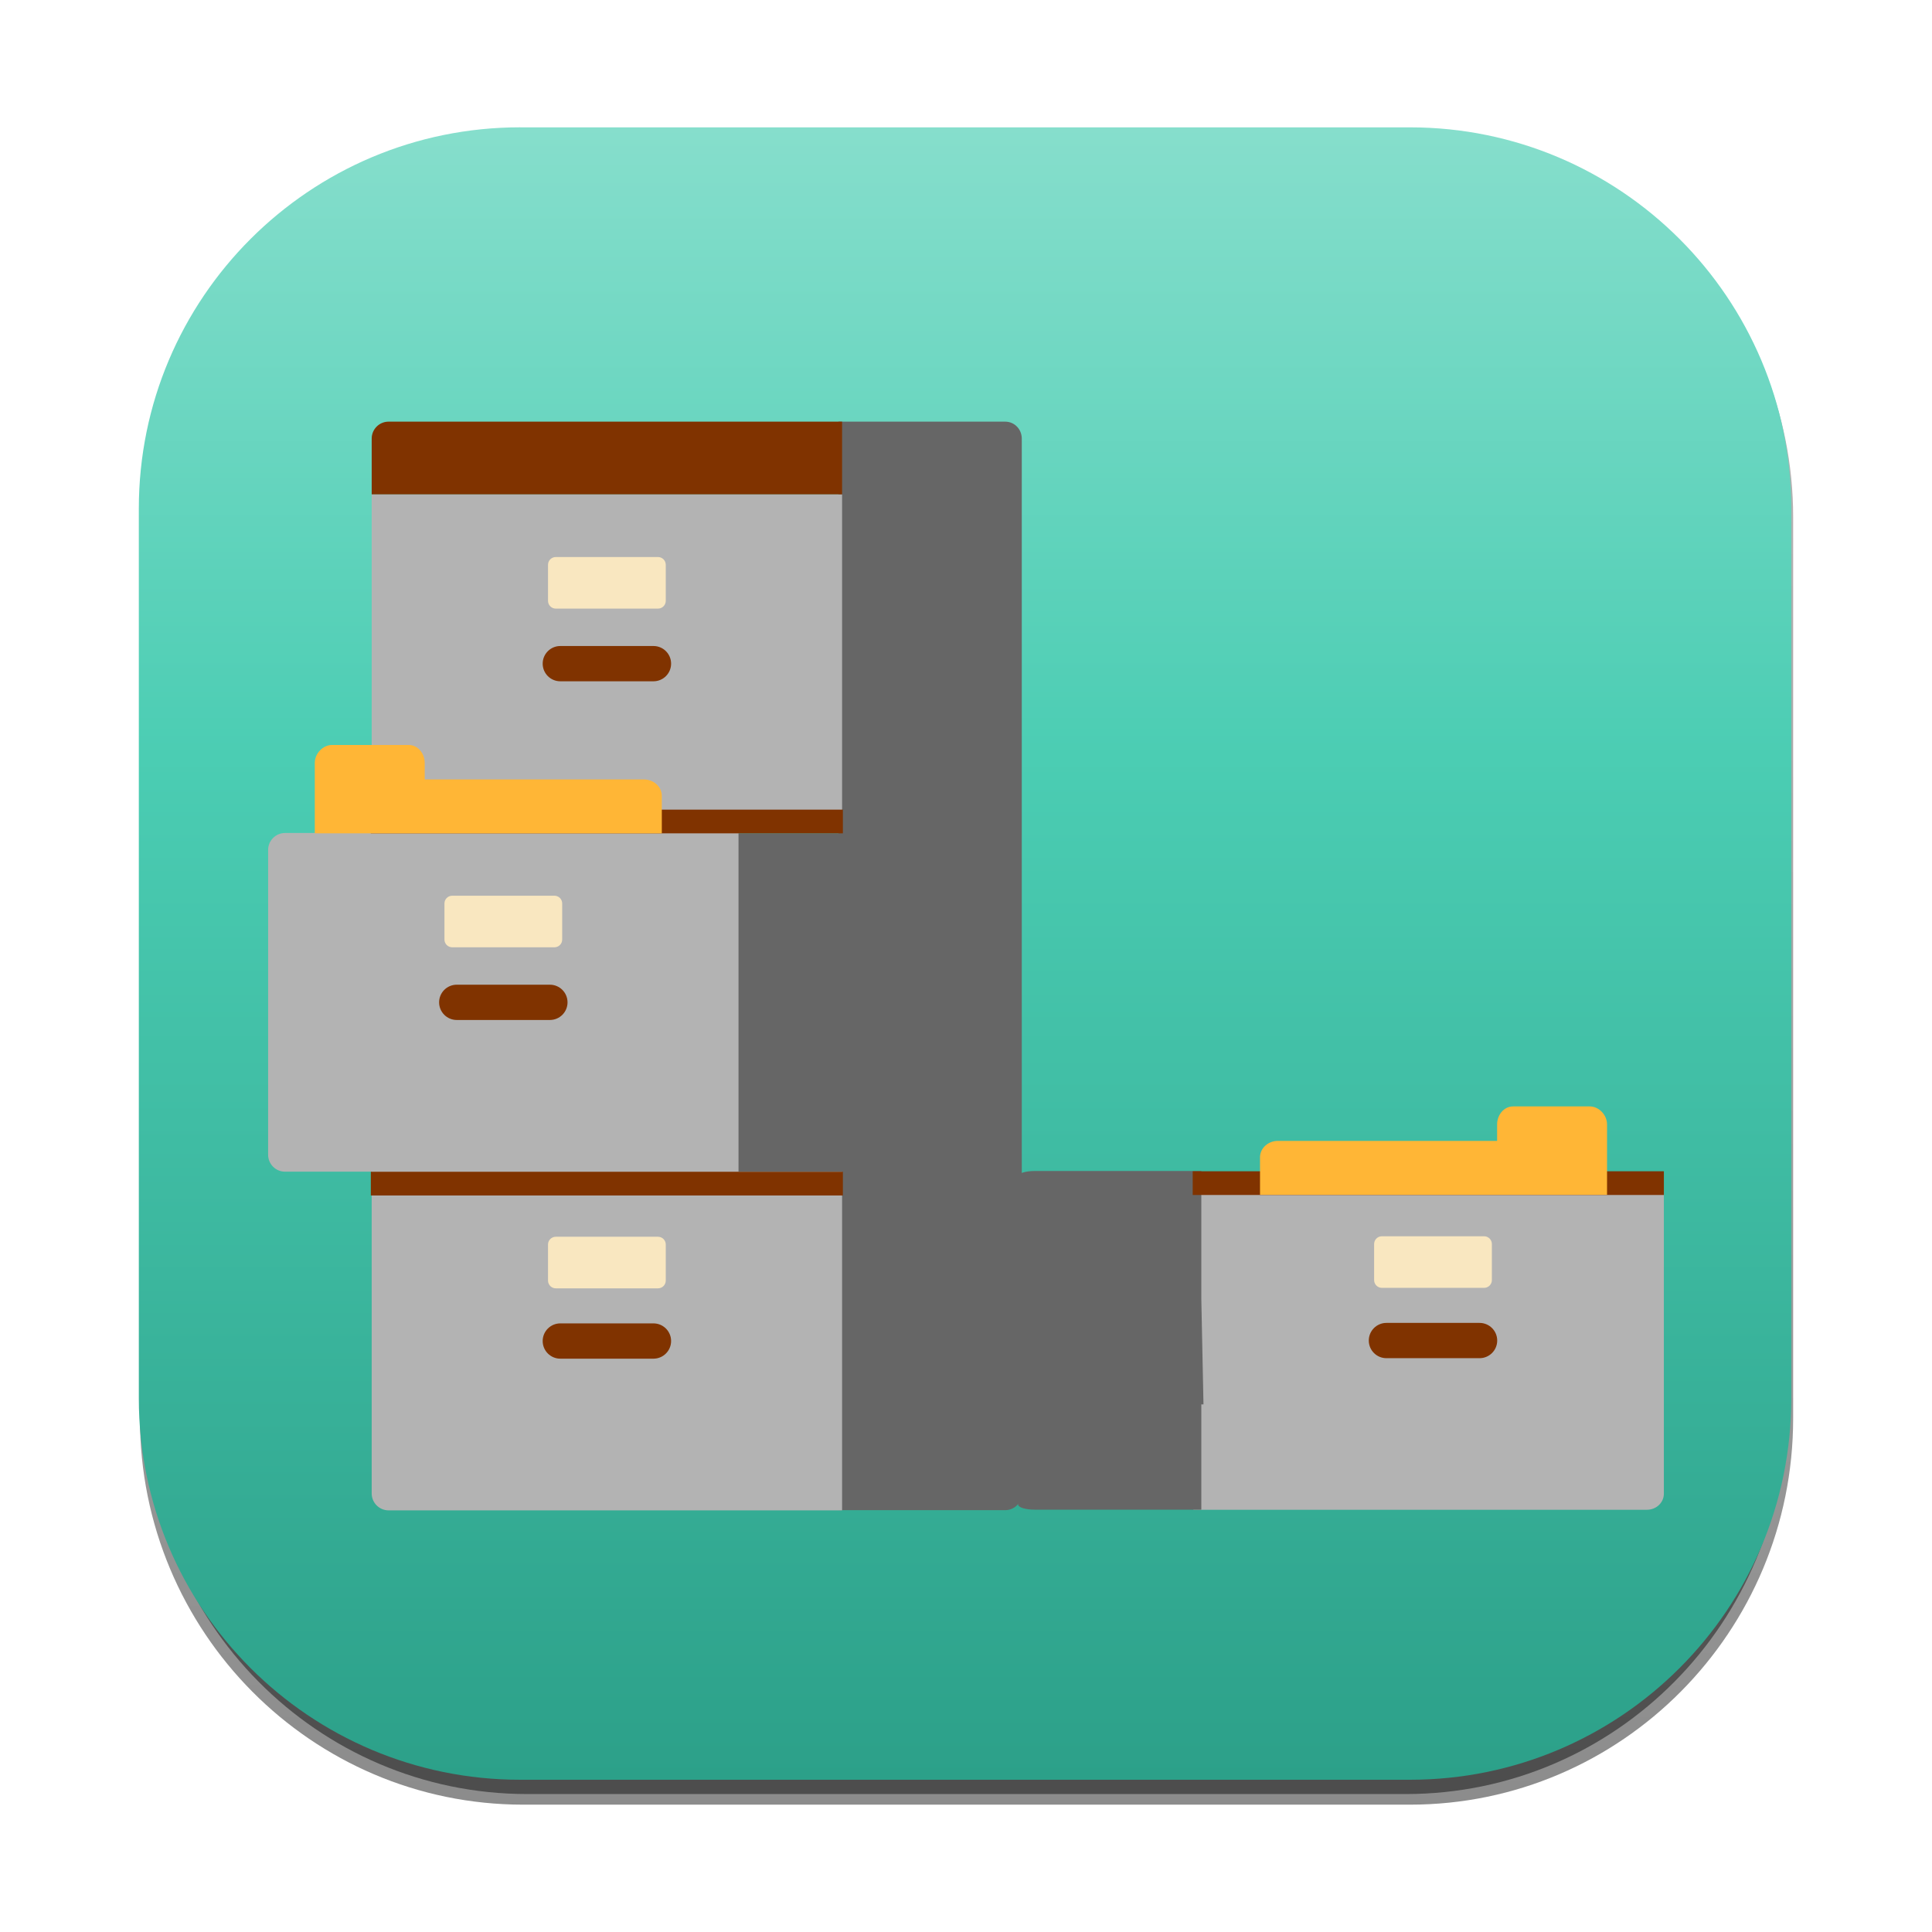
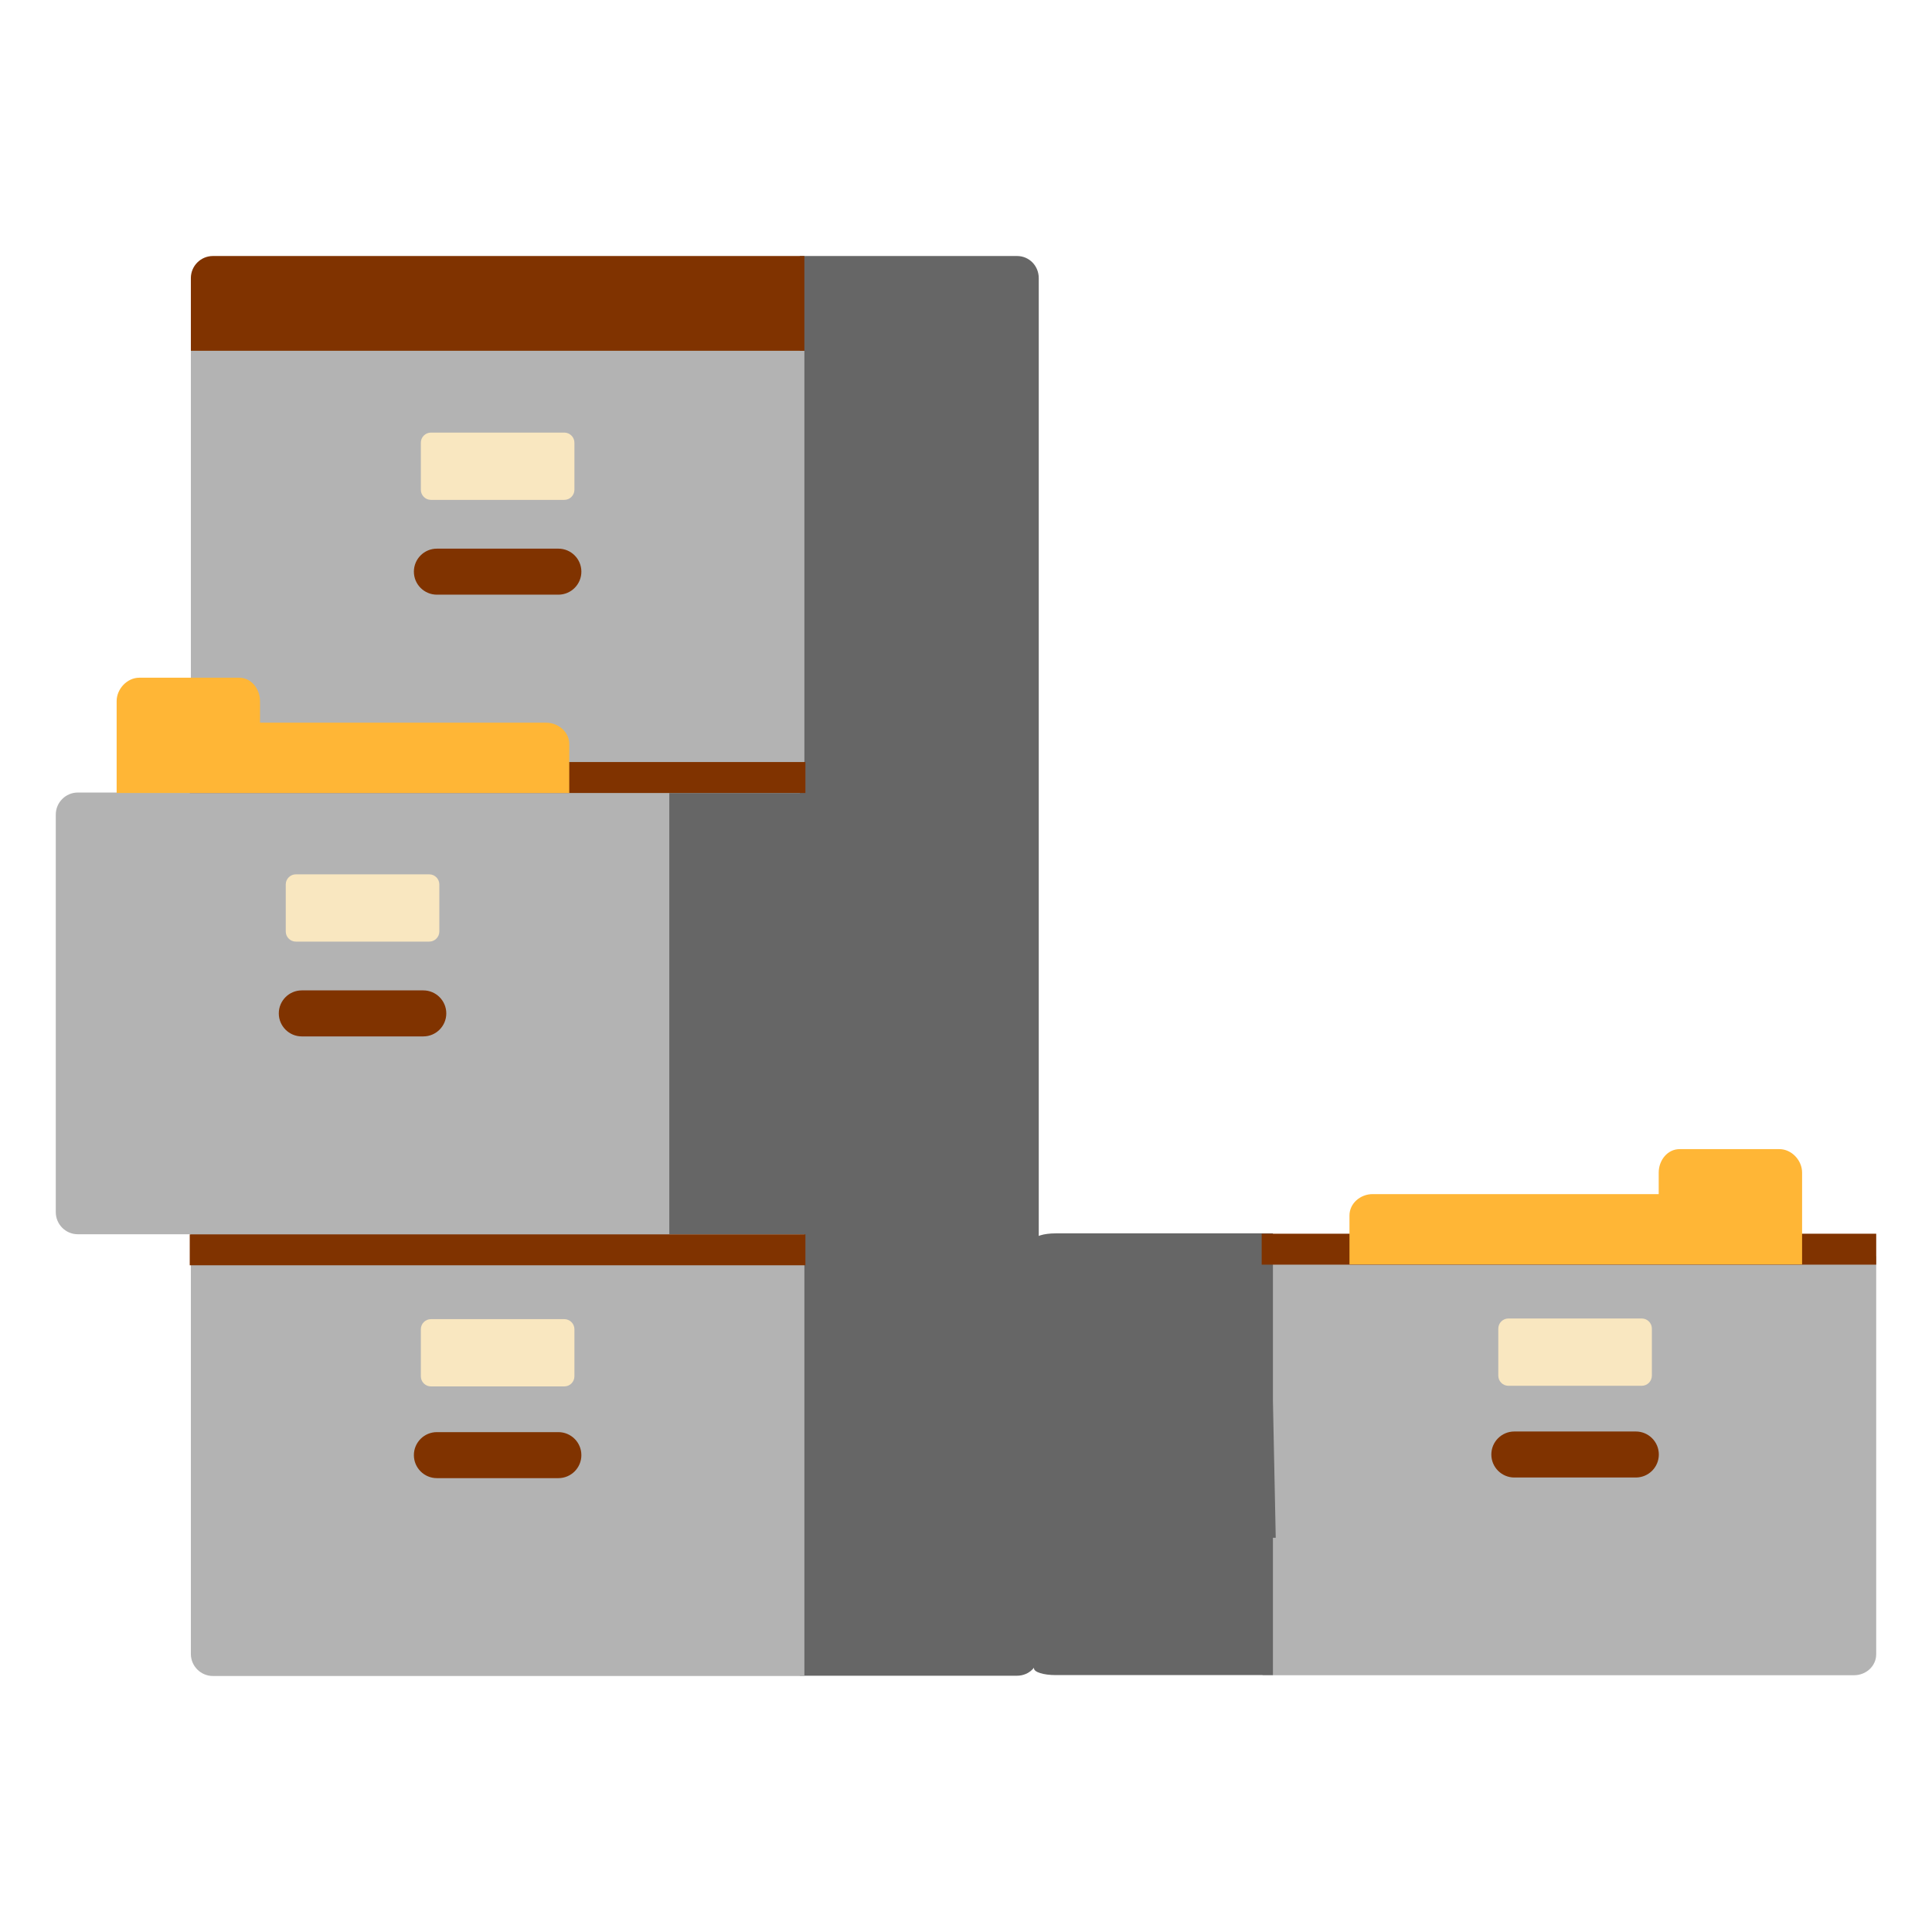
<svg xmlns="http://www.w3.org/2000/svg" xmlns:xlink="http://www.w3.org/1999/xlink" width="256" height="256" viewBox="0 0 67.733 67.733" version="1.1" id="svg7448">
  <defs id="defs7442">
    <linearGradient gradientTransform="matrix(0.1973433,0,0,-0.1982355,166.7702,195.8203)" y2="666.568" x2="-460.233" y1="370.539" x1="-460.233" gradientUnits="userSpaceOnUse" id="rect3438-6-0-6-7-2_60_-80">
      <stop id="stop29185" style="stop-color:#000000" offset="0" />
      <stop id="stop29187" style="stop-color:#000000;stop-opacity:0.588" offset="1" />
    </linearGradient>
    <linearGradient gradientTransform="matrix(0.1956185,0,0,-0.1966296,164.3919,195.0493)" y2="668.217" x2="-452.133" y1="371.534" x1="-452.133" gradientUnits="userSpaceOnUse" id="rect3438-6-0-1-1_60_-262">
      <stop id="stop29191" style="stop-color:#000000" offset="0" />
      <stop id="stop29193" style="stop-color:#000000;stop-opacity:0.588" offset="1" />
    </linearGradient>
    <linearGradient gradientTransform="matrix(0.198176,0,0,-0.198176,-75.83495,48.79984)" y2="-366.809" x2="765.627" y1="-74.489" x1="765.627" gradientUnits="userSpaceOnUse" id="XMLID_140_-06">
      <stop id="stop29198" style="stop-color:#86decc;stop-opacity:1" offset="0" />
      <stop id="stop29204" style="stop-color:#4bcdb3;stop-opacity:1" offset="0.38" />
      <stop id="stop29206" style="stop-color:#2ca089;stop-opacity:1" offset="1" />
    </linearGradient>
    <linearGradient id="linearGradient7404" gradientUnits="userSpaceOnUse" x1="-460.233" y1="370.539" x2="-460.233" y2="666.568" gradientTransform="matrix(0.9954,0,0,-0.9999,607.6064,666.5718)">
      <stop offset="0" style="stop-color:#000000" id="stop7400" />
      <stop offset="1" style="stop-color:#000000;stop-opacity:0.588" id="stop7402" />
    </linearGradient>
    <linearGradient id="linearGradient7411" gradientUnits="userSpaceOnUse" x1="-452.133" y1="371.534" x2="-452.133" y2="668.217" gradientTransform="matrix(0.9867,0,0,-0.9918,595.6101,662.6824)">
      <stop offset="0" style="stop-color:#000000" id="stop7407" />
      <stop offset="1" style="stop-color:#000000;stop-opacity:0.588" id="stop7409" />
    </linearGradient>
    <linearGradient gradientTransform="matrix(0.9996,0,0,-0.9996,-616.0945,-74.9999)" y2="-366.809" x2="765.627" y1="-74.489" x1="765.627" gradientUnits="userSpaceOnUse" id="linearGradient7424">
      <stop id="stop7414" style="stop-color:#006cf9;stop-opacity:1" offset="0" />
      <stop id="stop7416" style="stop-color:#0053c2;stop-opacity:1" offset="0.347" />
      <stop id="stop7418" style="stop-color:#0047a6;stop-opacity:1" offset="0.606" />
      <stop id="stop7420" style="stop-color:#003884;stop-opacity:1" offset="0.841" />
      <stop id="stop7422" style="stop-color:#003580;stop-opacity:1" offset="1" />
    </linearGradient>
    <linearGradient x1="12.274" y1="32.416" x2="35.391" gradientUnits="userSpaceOnUse" y2="14.203" id="linearGradient3435">
      <stop offset="0" style="stop-color:#ffffc8" id="stop3437" />
      <stop offset="1" style="stop-color:#9a91ef;stop-opacity:0" id="stop3439" />
    </linearGradient>
    <linearGradient id="linearGradient4236">
      <stop offset="0" style="stop-color:#ffffff;stop-opacity:.327" id="stop4238" />
      <stop offset="1" style="stop-color:#ffffff;stop-opacity:.604" id="stop4240" />
    </linearGradient>
    <linearGradient x1="48" y1="72" x2="48" y2="24" id="linearGradient3856" xlink:href="#linearGradient4081" gradientUnits="userSpaceOnUse" gradientTransform="matrix(0.2645833,0,0,0.2645833,128.3733,136.7369)" />
    <linearGradient id="linearGradient4081">
      <stop id="stop4083" style="stop-color:#aaaaaa;stop-opacity:1" offset="0" />
      <stop id="stop4085" style="stop-color:#f0f0f0;stop-opacity:1" offset="1" />
    </linearGradient>
    <linearGradient x1="27" y1="48" x2="69" y2="48" id="linearGradient3940" xlink:href="#linearGradient4081" gradientUnits="userSpaceOnUse" gradientTransform="matrix(0,-0.2645833,0.2645833,0,101.915,163.1952)" />
  </defs>
  <g id="layer1" transform="translate(-42.06082,-59.09749)">
-     <path id="rect3438-6-0-6-7-2_30_" enable-background="new    " d="m 60.403,63.683 h 31.087 c 7.421,0 13.436,6.063 13.436,13.542 v 31.599 c 0,7.479 -6.016,13.542 -13.436,13.542 H 60.403 c -7.421,0 -13.436,-6.063 -13.436,-13.542 V 77.225 C 46.966,69.746 52.982,63.683 60.403,63.683 Z" style="opacity:0.45;fill:url(#rect3438-6-0-6-7-2_60_-80);stroke-width:0.198" />
-     <path id="rect3438-6-0-1-1_30_" enable-background="new    " d="m 60.546,63.658 h 30.8 c 7.361,0 13.328,6.027 13.328,13.462 v 31.412 c 0,7.435 -5.967,13.462 -13.328,13.462 H 60.546 c -7.361,0 -13.328,-6.027 -13.328,-13.462 V 77.12 c 1.98e-4,-7.435 5.967,-13.462 13.328,-13.462 z" style="opacity:0.45;fill:url(#rect3438-6-0-1-1_60_-262);stroke-width:0.198" />
-     <path style="fill:url(#XMLID_140_-06);stroke-width:0.198" d="m 60.297,63.562 h 31.194 c 7.383,0 13.369,5.985 13.369,13.369 v 31.193 c 0,7.383 -5.986,13.369 -13.369,13.369 H 60.297 c -7.383,0 -13.369,-5.985 -13.369,-13.369 V 76.93 c 0,-7.383 5.985,-13.369 13.369,-13.369 z" id="XMLID_3584_" />
-     <g id="g988" transform="matrix(1.75706,0,0,1.75706,185.9274,-210.4247)">
-       <g transform="matrix(1.849306,0,0,1.849306,-80.74723,145.7572)" id="g6071">
-         <g style="fill:#666666;stroke:#ff0000;stroke-width:0.499;stroke-miterlimit:4;stroke-dasharray:none;stroke-opacity:0" transform="matrix(0.02325627,0,0,0.02325627,0.01676398,8.562455)" id="Layer_2">
-           <path style="fill:#666666;fill-opacity:1;stroke:#ff0000;stroke-width:0.499;stroke-miterlimit:4;stroke-dasharray:none;stroke-opacity:0" d="M 439.282,5 H 362 v 191 h -48 v 157 h 48 v 157 h 77.282 c 4.339,0 7.718,-3.417 7.718,-7.756 V 12.855 C 447,8.516 443.621,5 439.282,5 Z" id="path2950" />
-         </g>
-         <g transform="matrix(0.02325627,0,0,0.02325627,0.01676398,8.562455)" id="Layer_3" style="fill:#b3b3b3;fill-opacity:1;stroke:#ff0000;stroke-width:0.499;stroke-miterlimit:4;stroke-dasharray:none;stroke-opacity:0">
-           <path style="fill:#b3b3b3;fill-opacity:1;stroke:#ff0000;stroke-width:0.499;stroke-miterlimit:4;stroke-dasharray:none;stroke-opacity:0" d="M 363.636,195.842 H 145.402 V 38.714 h 218.235 v 157.128 z m 0,157.129 H 145.402 v 149.272 c 0,4.339 3.517,7.856 7.856,7.856 H 363.636 Z M 315.586,195.842 H 105.208 c -4.339,0 -7.856,3.517 -7.856,7.856 v 141.416 c 0,4.339 3.517,7.856 7.856,7.856 h 210.378 z" id="path2953" />
-         </g>
-         <g style="stroke:#ff0000;stroke-width:0.499;stroke-miterlimit:4;stroke-dasharray:none;stroke-opacity:0" transform="matrix(0.02325627,0,0,0.02325627,0.01676398,8.562455)" id="Layer_4">
-           <path style="fill:#f9e7c0;stroke:#ff0000;stroke-width:0.499;stroke-miterlimit:4;stroke-dasharray:none;stroke-opacity:0" d="m 281.832,71.412 v 16.731 c 0,1.988 -1.612,3.6 -3.6,3.6 h -47.427 c -1.988,0 -3.6,-1.612 -3.6,-3.6 V 71.412 c 0,-1.988 1.612,-3.6 3.6,-3.6 h 47.427 c 1.989,0 3.6,1.611 3.6,3.6 z m -3.6,311.748 h -47.427 c -1.988,0 -3.6,1.612 -3.6,3.6 v 16.731 c 0,1.988 1.612,3.6 3.6,3.6 h 47.427 c 1.988,0 3.6,-1.612 3.6,-3.6 V 386.76 c 0,-1.988 -1.611,-3.6 -3.6,-3.6 z m -48.05,-158.22 h -47.427 c -1.988,0 -3.6,1.612 -3.6,3.6 v 16.731 c 0,1.988 1.612,3.6 3.6,3.6 h 47.427 c 1.988,0 3.6,-1.612 3.6,-3.6 V 228.54 c 0,-1.988 -1.611,-3.6 -3.6,-3.6 z" id="path2956" />
-         </g>
-         <g style="fill:#803300;fill-opacity:1;stroke:#ff0000;stroke-width:0.499;stroke-miterlimit:4;stroke-dasharray:none;stroke-opacity:0" transform="matrix(0.02325627,0,0,0.02325627,0.01676398,8.562455)" id="Layer_5">
-           <path style="fill:#803300;fill-opacity:1;stroke:#ff0000;stroke-width:0.499;stroke-miterlimit:4;stroke-dasharray:none;stroke-opacity:0" d="m 276.124,125.461 h -43.21 c -4.52,0 -8.184,-3.664 -8.184,-8.184 0,-4.52 3.664,-8.184 8.184,-8.184 h 43.21 c 4.52,0 8.184,3.664 8.184,8.184 0,4.52 -3.664,8.184 -8.184,8.184 z m 8.184,306.075 c 0,-4.52 -3.664,-8.184 -8.184,-8.184 h -43.21 c -4.52,0 -8.184,3.664 -8.184,8.184 0,4.52 3.664,8.184 8.184,8.184 h 43.21 c 4.52,0 8.184,-3.664 8.184,-8.184 z m -48.05,-157.129 c 0,-4.52 -3.664,-8.184 -8.184,-8.184 h -43.21 c -4.52,0 -8.184,3.664 -8.184,8.184 0,4.52 3.664,8.184 8.184,8.184 h 43.21 c 4.52,0 8.184,-3.664 8.184,-8.184 z" id="path2959" />
-         </g>
-         <g style="fill:#803300;stroke:#ff0000;stroke-width:0.499;stroke-miterlimit:4;stroke-dasharray:none;stroke-opacity:0" transform="matrix(0.02325627,0,0,0.02325627,0.01676398,8.562455)" id="Layer_6">
-           <path style="fill:#803300;fill-opacity:1;stroke:#ff0000;stroke-width:0.499;stroke-miterlimit:4;stroke-dasharray:none;stroke-opacity:0" d="M 363.636,38.714 H 145.402 V 12.855 c 0,-4.339 3.517,-7.856 7.856,-7.856 H 363.636 Z M 316,196 h 48 V 185 H 145 v 11 z M 145,353 v 11 h 219 v -11" id="path2962" />
-         </g>
-         <g style="stroke:#ff0000;stroke-width:0.499;stroke-miterlimit:4;stroke-dasharray:none;stroke-opacity:0" transform="matrix(0.02325627,0,0,0.02325627,0.01676398,8.562455)" id="Layer_7">
-           <path style="fill:#ffb636;stroke:#ff0000;stroke-width:0.499;stroke-miterlimit:4;stroke-dasharray:none;stroke-opacity:0" d="M 271.752,171 H 170 v -7.668 C 170,158.993 166.902,155 162.563,155 h -35.5 c -4.339,0 -8.063,3.993 -8.063,8.332 v 7.42 8.729 V 196 H 280 V 178.608 C 280,174.269 276.091,171 271.752,171 Z" id="path2965" />
-         </g>
-         <path id="path2953-8" d="m 12.265,16.952 h 5.075 v 3.294 c 0,0.096 -0.082,0.173 -0.183,0.173 h -4.893 z" style="fill:#b3b3b3;fill-opacity:1;stroke:#ff0000;stroke-width:0.012;stroke-miterlimit:4;stroke-dasharray:none;stroke-opacity:0" />
-         <g id="g3631" style="stroke:#ff0000;stroke-width:0.117;stroke-miterlimit:4;stroke-dasharray:none;stroke-opacity:0" transform="matrix(0.09913956,0,0,0.09913956,29.47528,-0.5877343)">
-           <g style="fill:#666666;fill-opacity:1;stroke:#ff0000;stroke-width:0.895;stroke-miterlimit:4;stroke-dasharray:none;stroke-opacity:0" id="Layer_2-5" transform="matrix(-0.2345811,0,0,0.07298724,-87.82574,174.6562)">
-             <path id="path2950-7" d="M 439.282,5 H 362 v 191 0 l -1,157 h 1 v 157 h 77.282 c 4.339,0 7.718,-3.417 7.718,-7.756 V 12.855 C 447,8.516 443.621,5 439.282,5 Z" style="fill:#666666;fill-opacity:1;stroke:#ff0000;stroke-width:0.895;stroke-miterlimit:4;stroke-dasharray:none;stroke-opacity:0" />
+     <g id="g907" transform="matrix(1.304262,0,0,1.304262,-23.10184,-28.28545)">
+       <g transform="matrix(1.75706,0,0,1.75706,185.9274,-210.4247)" id="g988">
+         <g id="g6071" transform="matrix(1.849306,0,0,1.849306,-80.74723,145.7572)">
+           <g id="Layer_2" transform="matrix(0.02325627,0,0,0.02325627,0.01676398,8.562455)" style="fill:#666666;stroke:#ff0000;stroke-width:0.499;stroke-miterlimit:4;stroke-dasharray:none;stroke-opacity:0">
+             <path id="path2950" d="M 439.282,5 H 362 v 191 h -48 v 157 h 48 v 157 h 77.282 c 4.339,0 7.718,-3.417 7.718,-7.756 V 12.855 C 447,8.516 443.621,5 439.282,5 Z" style="fill:#666666;fill-opacity:1;stroke:#ff0000;stroke-width:0.499;stroke-miterlimit:4;stroke-dasharray:none;stroke-opacity:0" />
          </g>
-           <g id="Layer_4-1" transform="matrix(-0.2345811,0,0,0.2345811,-87.82574,92.24335)" style="stroke:#ff0000;stroke-width:0.499;stroke-miterlimit:4;stroke-dasharray:none;stroke-opacity:0">
-             <path id="path2956-9" d="m 278.232,383.16 h -47.427 c -1.988,0 -3.6,1.612 -3.6,3.6 v 16.731 c 0,1.988 1.612,3.6 3.6,3.6 h 47.427 c 1.988,0 3.6,-1.612 3.6,-3.6 V 386.76 c 0,-1.988 -1.611,-3.6 -3.6,-3.6 z" style="fill:#f9e7c0;stroke:#ff0000;stroke-width:0.499;stroke-miterlimit:4;stroke-dasharray:none;stroke-opacity:0" />
+           <g style="fill:#b3b3b3;fill-opacity:1;stroke:#ff0000;stroke-width:0.499;stroke-miterlimit:4;stroke-dasharray:none;stroke-opacity:0" id="Layer_3" transform="matrix(0.02325627,0,0,0.02325627,0.01676398,8.562455)">
+             <path id="path2953" d="M 363.636,195.842 H 145.402 V 38.714 h 218.235 v 157.128 z m 0,157.129 H 145.402 v 149.272 c 0,4.339 3.517,7.856 7.856,7.856 H 363.636 Z M 315.586,195.842 H 105.208 c -4.339,0 -7.856,3.517 -7.856,7.856 v 141.416 c 0,4.339 3.517,7.856 7.856,7.856 h 210.378 z" style="fill:#b3b3b3;fill-opacity:1;stroke:#ff0000;stroke-width:0.499;stroke-miterlimit:4;stroke-dasharray:none;stroke-opacity:0" />
          </g>
-           <g id="Layer_5-9" transform="matrix(-0.2345811,0,0,0.2345811,-87.82574,92.24335)" style="fill:#803300;fill-opacity:1;stroke:#ff0000;stroke-width:0.499;stroke-miterlimit:4;stroke-dasharray:none;stroke-opacity:0">
-             <path id="path2959-7" d="m 284.308,431.536 c 0,-4.52 -3.664,-8.184 -8.184,-8.184 h -43.21 c -4.52,0 -8.184,3.664 -8.184,8.184 0,4.52 3.664,8.184 8.184,8.184 h 43.21 c 4.52,0 8.184,-3.664 8.184,-8.184 z" style="fill:#803300;fill-opacity:1;stroke:#ff0000;stroke-width:0.499;stroke-miterlimit:4;stroke-dasharray:none;stroke-opacity:0" />
+           <g id="Layer_4" transform="matrix(0.02325627,0,0,0.02325627,0.01676398,8.562455)" style="stroke:#ff0000;stroke-width:0.499;stroke-miterlimit:4;stroke-dasharray:none;stroke-opacity:0">
+             <path id="path2956" d="m 281.832,71.412 v 16.731 c 0,1.988 -1.612,3.6 -3.6,3.6 h -47.427 c -1.988,0 -3.6,-1.612 -3.6,-3.6 V 71.412 c 0,-1.988 1.612,-3.6 3.6,-3.6 h 47.427 c 1.989,0 3.6,1.611 3.6,3.6 z m -3.6,311.748 h -47.427 c -1.988,0 -3.6,1.612 -3.6,3.6 v 16.731 c 0,1.988 1.612,3.6 3.6,3.6 h 47.427 c 1.988,0 3.6,-1.612 3.6,-3.6 V 386.76 c 0,-1.988 -1.611,-3.6 -3.6,-3.6 z m -48.05,-158.22 h -47.427 c -1.988,0 -3.6,1.612 -3.6,3.6 v 16.731 c 0,1.988 1.612,3.6 3.6,3.6 h 47.427 c 1.988,0 3.6,-1.612 3.6,-3.6 V 228.54 c 0,-1.988 -1.611,-3.6 -3.6,-3.6 z" style="fill:#f9e7c0;stroke:#ff0000;stroke-width:0.499;stroke-miterlimit:4;stroke-dasharray:none;stroke-opacity:0" />
          </g>
-           <g style="fill:#803300;fill-opacity:1;stroke:#ff0000;stroke-width:0.5;stroke-miterlimit:4;stroke-dasharray:none;stroke-opacity:0" id="Layer_6-8" transform="matrix(-0.2341314,0,0,0.2345811,-88.4586,92.24335)">
-             <path id="path2962-2" d="m 144.984,353 v 11.004 H 364 V 353" style="fill:#803300;fill-opacity:1;stroke:#ff0000;stroke-width:0.5;stroke-miterlimit:4;stroke-dasharray:none;stroke-opacity:0" />
+           <g id="Layer_5" transform="matrix(0.02325627,0,0,0.02325627,0.01676398,8.562455)" style="fill:#803300;fill-opacity:1;stroke:#ff0000;stroke-width:0.499;stroke-miterlimit:4;stroke-dasharray:none;stroke-opacity:0">
+             <path id="path2959" d="m 276.124,125.461 h -43.21 c -4.52,0 -8.184,-3.664 -8.184,-8.184 0,-4.52 3.664,-8.184 8.184,-8.184 h 43.21 c 4.52,0 8.184,3.664 8.184,8.184 0,4.52 -3.664,8.184 -8.184,8.184 z m 8.184,306.075 c 0,-4.52 -3.664,-8.184 -8.184,-8.184 h -43.21 c -4.52,0 -8.184,3.664 -8.184,8.184 0,4.52 3.664,8.184 8.184,8.184 h 43.21 c 4.52,0 8.184,-3.664 8.184,-8.184 z m -48.05,-157.129 c 0,-4.52 -3.664,-8.184 -8.184,-8.184 h -43.21 c -4.52,0 -8.184,3.664 -8.184,8.184 0,4.52 3.664,8.184 8.184,8.184 h 43.21 c 4.52,0 8.184,-3.664 8.184,-8.184 z" style="fill:#803300;fill-opacity:1;stroke:#ff0000;stroke-width:0.499;stroke-miterlimit:4;stroke-dasharray:none;stroke-opacity:0" />
          </g>
-           <g id="Layer_7-5" transform="matrix(-0.2345811,0,0,0.2345811,-100.6741,131.6323)" style="stroke:#ff0000;stroke-width:0.499;stroke-miterlimit:4;stroke-dasharray:none;stroke-opacity:0">
-             <path id="path2965-3" d="M 271.752,171 H 170 v -7.668 C 170,158.993 166.902,155 162.563,155 h -35.5 c -4.339,0 -8.063,3.993 -8.063,8.332 v 7.42 8.729 V 196 H 280 V 178.608 C 280,174.269 276.091,171 271.752,171 Z" style="fill:#ffb636;stroke:#ff0000;stroke-width:0.499;stroke-miterlimit:4;stroke-dasharray:none;stroke-opacity:0" />
+           <g id="Layer_6" transform="matrix(0.02325627,0,0,0.02325627,0.01676398,8.562455)" style="fill:#803300;stroke:#ff0000;stroke-width:0.499;stroke-miterlimit:4;stroke-dasharray:none;stroke-opacity:0">
+             <path id="path2962" d="M 363.636,38.714 H 145.402 V 12.855 c 0,-4.339 3.517,-7.856 7.856,-7.856 H 363.636 Z M 316,196 h 48 V 185 H 145 v 11 z M 145,353 v 11 h 219 v -11" style="fill:#803300;fill-opacity:1;stroke:#ff0000;stroke-width:0.499;stroke-miterlimit:4;stroke-dasharray:none;stroke-opacity:0" />
+           </g>
+           <g id="Layer_7" transform="matrix(0.02325627,0,0,0.02325627,0.01676398,8.562455)" style="stroke:#ff0000;stroke-width:0.499;stroke-miterlimit:4;stroke-dasharray:none;stroke-opacity:0">
+             <path id="path2965" d="M 271.752,171 H 170 v -7.668 C 170,158.993 166.902,155 162.563,155 h -35.5 c -4.339,0 -8.063,3.993 -8.063,8.332 v 7.42 8.729 V 196 H 280 V 178.608 C 280,174.269 276.091,171 271.752,171 Z" style="fill:#ffb636;stroke:#ff0000;stroke-width:0.499;stroke-miterlimit:4;stroke-dasharray:none;stroke-opacity:0" />
+           </g>
+           <path style="fill:#b3b3b3;fill-opacity:1;stroke:#ff0000;stroke-width:0.012;stroke-miterlimit:4;stroke-dasharray:none;stroke-opacity:0" d="m 12.265,16.952 h 5.075 v 3.294 c 0,0.096 -0.082,0.173 -0.183,0.173 h -4.893 z" id="path2953-8" />
+           <g transform="matrix(0.09913956,0,0,0.09913956,29.47528,-0.5877343)" style="stroke:#ff0000;stroke-width:0.117;stroke-miterlimit:4;stroke-dasharray:none;stroke-opacity:0" id="g3631">
+             <g transform="matrix(-0.2345811,0,0,0.07298724,-87.82574,174.6562)" id="Layer_2-5" style="fill:#666666;fill-opacity:1;stroke:#ff0000;stroke-width:0.895;stroke-miterlimit:4;stroke-dasharray:none;stroke-opacity:0">
+               <path style="fill:#666666;fill-opacity:1;stroke:#ff0000;stroke-width:0.895;stroke-miterlimit:4;stroke-dasharray:none;stroke-opacity:0" d="M 439.282,5 H 362 v 191 0 l -1,157 h 1 v 157 h 77.282 c 4.339,0 7.718,-3.417 7.718,-7.756 V 12.855 C 447,8.516 443.621,5 439.282,5 Z" id="path2950-7" />
+             </g>
+             <g style="stroke:#ff0000;stroke-width:0.499;stroke-miterlimit:4;stroke-dasharray:none;stroke-opacity:0" transform="matrix(-0.2345811,0,0,0.2345811,-87.82574,92.24335)" id="Layer_4-1">
+               <path style="fill:#f9e7c0;stroke:#ff0000;stroke-width:0.499;stroke-miterlimit:4;stroke-dasharray:none;stroke-opacity:0" d="m 278.232,383.16 h -47.427 c -1.988,0 -3.6,1.612 -3.6,3.6 v 16.731 c 0,1.988 1.612,3.6 3.6,3.6 h 47.427 c 1.988,0 3.6,-1.612 3.6,-3.6 V 386.76 c 0,-1.988 -1.611,-3.6 -3.6,-3.6 z" id="path2956-9" />
+             </g>
+             <g style="fill:#803300;fill-opacity:1;stroke:#ff0000;stroke-width:0.499;stroke-miterlimit:4;stroke-dasharray:none;stroke-opacity:0" transform="matrix(-0.2345811,0,0,0.2345811,-87.82574,92.24335)" id="Layer_5-9">
+               <path style="fill:#803300;fill-opacity:1;stroke:#ff0000;stroke-width:0.499;stroke-miterlimit:4;stroke-dasharray:none;stroke-opacity:0" d="m 284.308,431.536 c 0,-4.52 -3.664,-8.184 -8.184,-8.184 h -43.21 c -4.52,0 -8.184,3.664 -8.184,8.184 0,4.52 3.664,8.184 8.184,8.184 h 43.21 c 4.52,0 8.184,-3.664 8.184,-8.184 z" id="path2959-7" />
+             </g>
+             <g transform="matrix(-0.2341314,0,0,0.2345811,-88.4586,92.24335)" id="Layer_6-8" style="fill:#803300;fill-opacity:1;stroke:#ff0000;stroke-width:0.5;stroke-miterlimit:4;stroke-dasharray:none;stroke-opacity:0">
+               <path style="fill:#803300;fill-opacity:1;stroke:#ff0000;stroke-width:0.5;stroke-miterlimit:4;stroke-dasharray:none;stroke-opacity:0" d="m 144.984,353 v 11.004 H 364 V 353" id="path2962-2" />
+             </g>
+             <g style="stroke:#ff0000;stroke-width:0.499;stroke-miterlimit:4;stroke-dasharray:none;stroke-opacity:0" transform="matrix(-0.2345811,0,0,0.2345811,-100.6741,131.6323)" id="Layer_7-5">
+               <path style="fill:#ffb636;stroke:#ff0000;stroke-width:0.499;stroke-miterlimit:4;stroke-dasharray:none;stroke-opacity:0" d="M 271.752,171 H 170 v -7.668 C 170,158.993 166.902,155 162.563,155 h -35.5 c -4.339,0 -8.063,3.993 -8.063,8.332 v 7.42 8.729 V 196 H 280 V 178.608 C 280,174.269 276.091,171 271.752,171 Z" id="path2965-3" />
+             </g>
          </g>
        </g>
      </g>
    </g>
  </g>
</svg>
